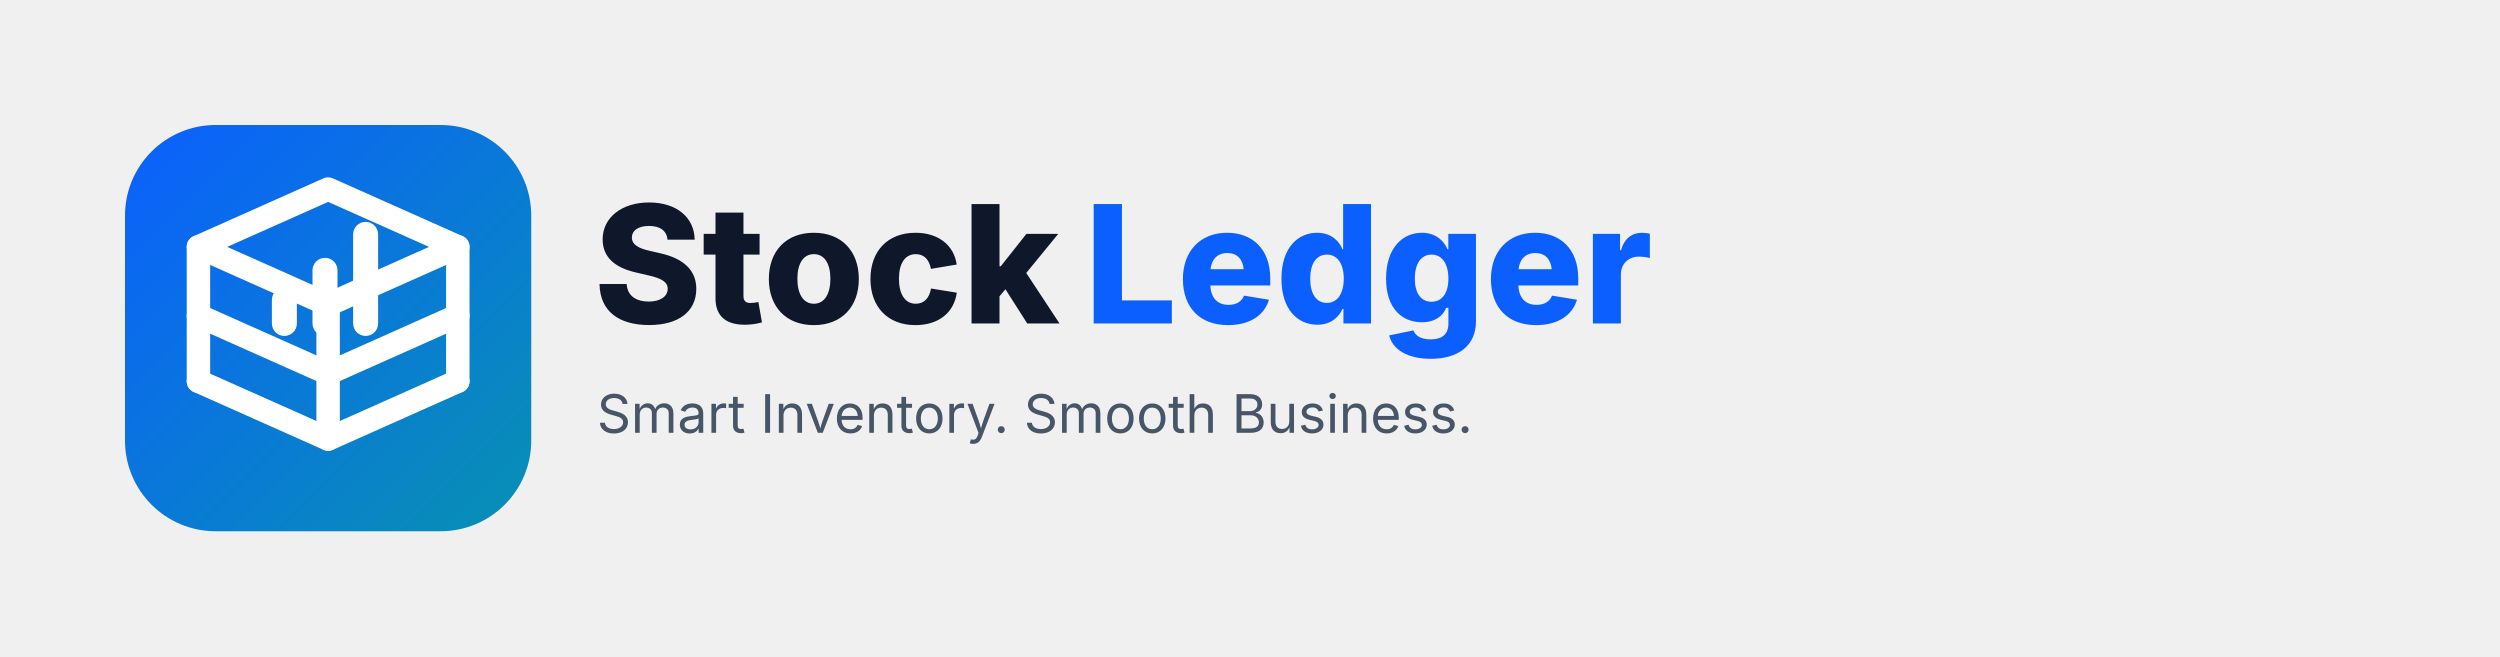
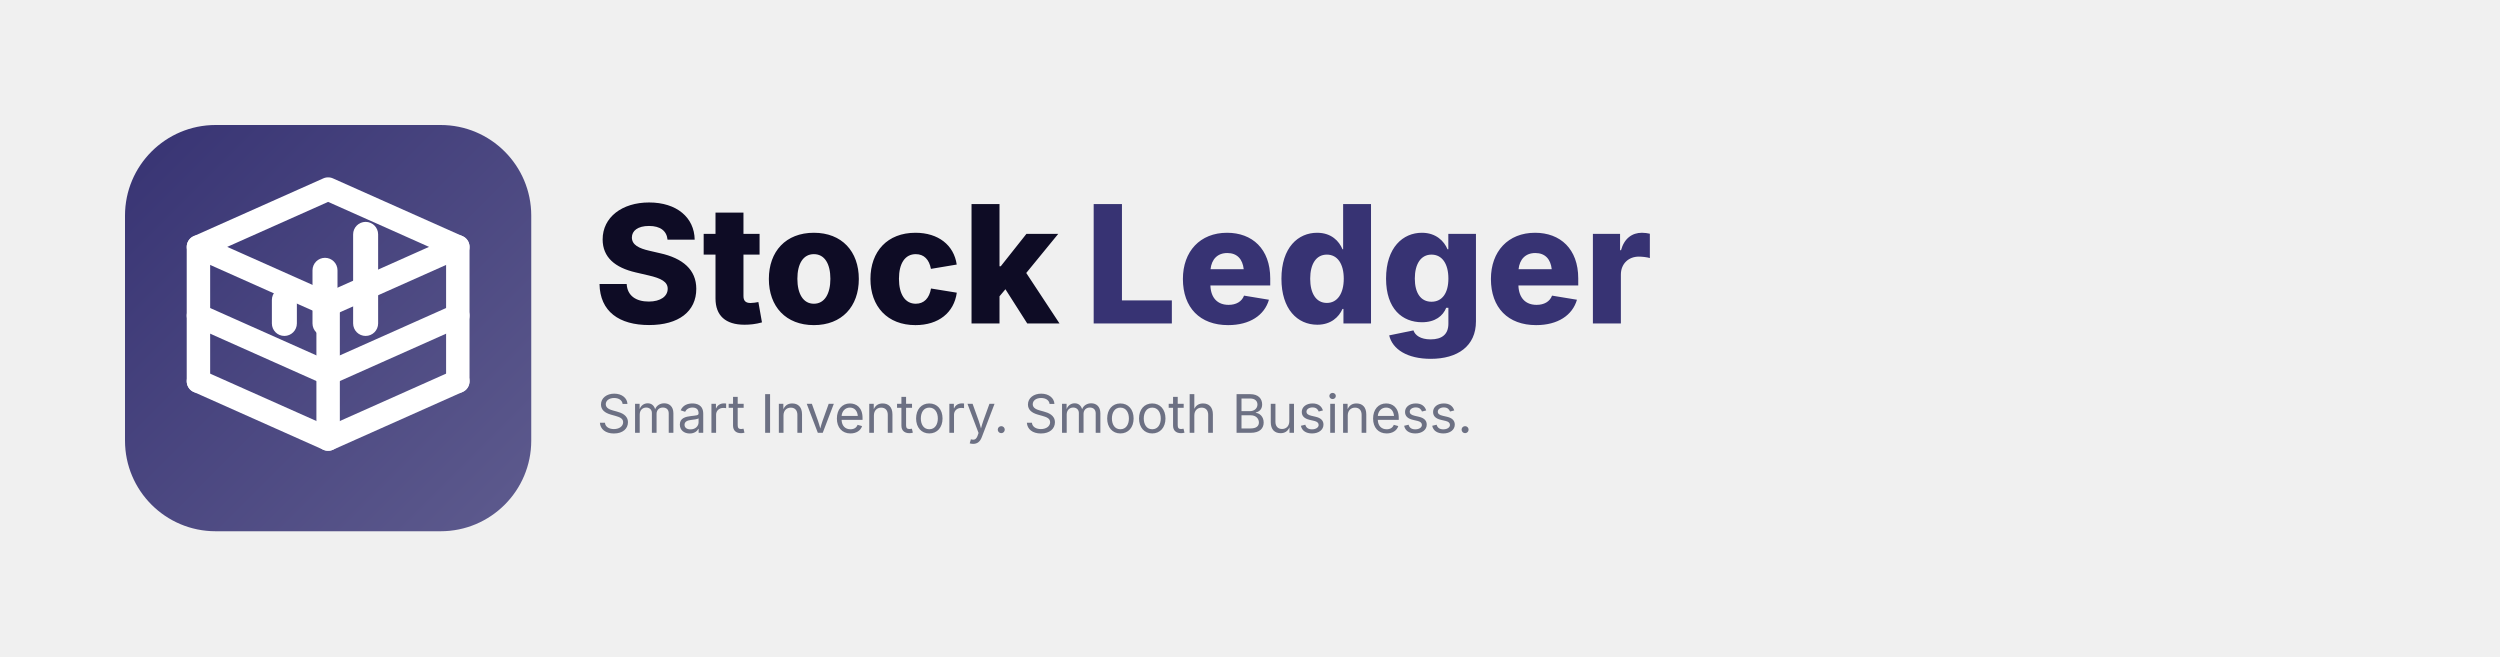
<svg xmlns="http://www.w3.org/2000/svg" width="1600" height="420" viewBox="0 0 1600 420" fill="none">
  <defs>
    <linearGradient id="g" x1="80" y1="80" x2="340" y2="340" gradientUnits="userSpaceOnUse">
-       <stop stop-color="#0B5FFF" />
-       <stop offset="1" stop-color="#0891B2" />
+       <stop stop-color="#373373" />
+       <stop offset="1" stop-color="#5e5b8e" />
    </linearGradient>
  </defs>
  <rect x="80" y="80" width="260" height="260" rx="58" fill="url(#g)" />
  <g stroke="white" stroke-width="15" stroke-linecap="round" stroke-linejoin="round">
    <path d="M127 158L210 121L293 158L210 195L127 158Z" />
    <path d="M127 202L210 239L293 202" />
    <path d="M127 244L210 281L293 244" />
    <path d="M127 158V244" />
    <path d="M293 158V244" />
    <path d="M210 195V281" />
  </g>
  <g fill="white">
    <rect x="174" y="184" width="16" height="31" rx="8" />
    <rect x="200" y="165" width="16" height="50" rx="8" />
    <rect x="226" y="142" width="16" height="73" rx="8" />
  </g>
-   <text x="380" y="207" font-family="Inter, Arial, sans-serif" font-weight="800" font-size="105" fill="#0F172A">Stock</text>
-   <text x="694" y="207" font-family="Inter, Arial, sans-serif" font-weight="800" font-size="105" fill="#0B5FFF">Ledger</text>
-   <text x="382" y="277" font-family="Inter, Arial, sans-serif" font-size="34" fill="#475569">Smart Inventory. Smooth Business.</text>
+   <text x="380" y="207" font-family="Inter, Arial, sans-serif" font-weight="800" font-size="105" fill="#0e0c25">Stock</text>
+   <text x="694" y="207" font-family="Inter, Arial, sans-serif" font-weight="800" font-size="105" fill="#373373">Ledger</text>
+   <text x="382" y="277" font-family="Inter, Arial, sans-serif" font-size="34" fill="#6c7083">Smart Inventory. Smooth Business.</text>
</svg>
